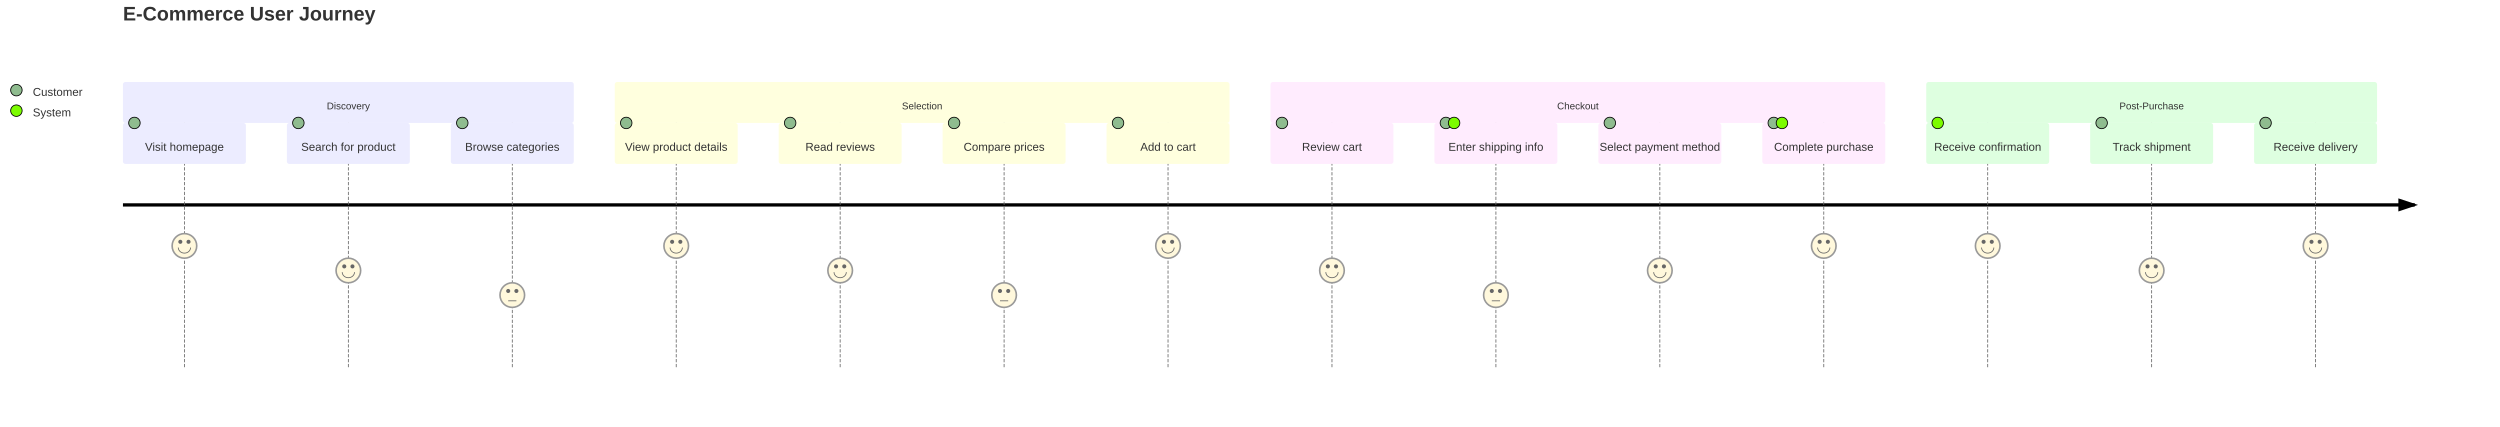
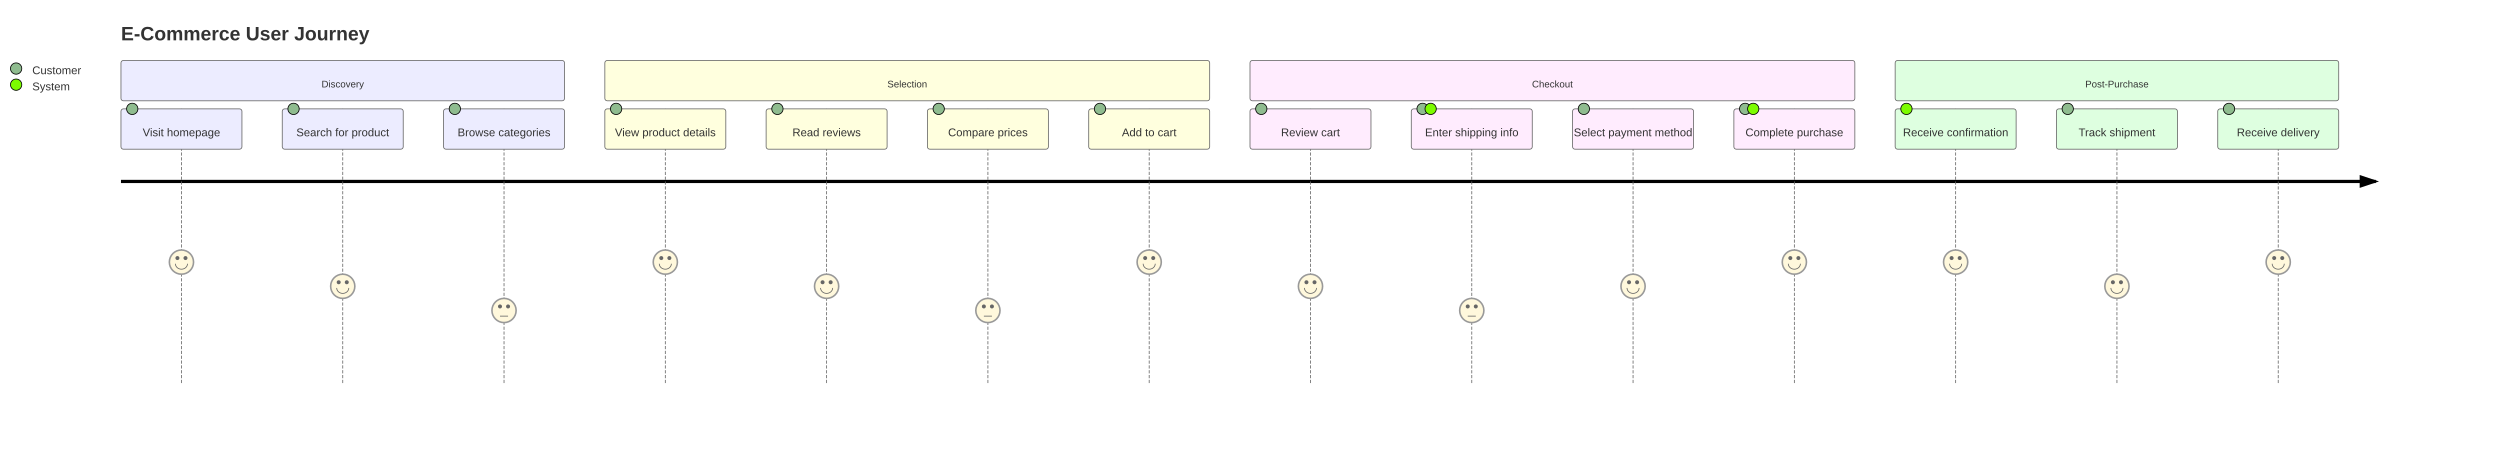
- <svg xmlns="http://www.w3.org/2000/svg" width="3050" height="520" viewBox="0 0 3050 520" class="mermaid">
+ <svg xmlns="http://www.w3.org/2000/svg" width="3100" height="565" viewBox="0 -25 3100 565" class="mermaid">
  <style>

.journey-title {
  font-family: trebuchet ms, verdana, arial, sans-serif;
  fill: #333333;
}
.journey-section text {
  font-family: trebuchet ms, verdana, arial, sans-serif;
}
.task {
  cursor: pointer;
  font-family: trebuchet ms, verdana, arial, sans-serif;
}
.task-line {
  stroke: #666;
  stroke-width: 1px;
  stroke-dasharray: 4 2;
}
.face {
  fill: #FFF8DC;
  stroke: #999;
}
.mouth {
  stroke: #666;
}
.legend {
  fill: #333;
  font-family: trebuchet ms, verdana, arial, sans-serif;
  font-size: 14px;
}
.label {
  font-family: trebuchet ms, verdana, arial, sans-serif;
  color: #333;
  fill: #333;
}
.activity-line {
  fill: none;
}

.section-type-0 {
  fill: #ececff;
}
.task-type-0 {
  fill: #ececff;
}

.section-type-1 {
  fill: #ffffde;
}
.task-type-1 {
  fill: #ffffde;
}

.section-type-2 {
  fill: #ffecfe;
}
.task-type-2 {
  fill: #ffecfe;
}

.section-type-3 {
  fill: #deffe0;
}
.task-type-3 {
  fill: #deffe0;
}

.section-type-4 {
  fill: #ecfffe;
}
.task-type-4 {
  fill: #ecfffe;
}

.section-type-5 {
  fill: #ffdee0;
}
.task-type-5 {
  fill: #ffdee0;
}

.section-type-6 {
  fill: #ffefec;
}
.task-type-6 {
  fill: #ffefec;
}

.section-type-7 {
  fill: #defbff;
}
.task-type-7 {
  fill: #defbff;
}


.actor-0 {
  fill: #8FBC8F;
}

.actor-1 {
  fill: #7CFC00;
}

.actor-2 {
  fill: #00FFFF;
}

.actor-3 {
  fill: #20B2AA;
}

.actor-4 {
  fill: #B0E0E6;
}

.actor-5 {
  fill: #FFFFE0;
}


  </style>
  <defs>
    <marker id="arrowhead" refX="5" refY="2" markerWidth="6" markerHeight="4" orient="auto">
      <path d="M 0,0 V 4 L6,2 Z" />
    </marker>
  </defs>
  <g class="root">
    <g class="clusters">

    </g>
    <g class="edgePaths">
-       <line x1="150" y1="250" x2="2946" y2="250" class="activity-line" stroke="black" marker-end="url(#arrowhead)" stroke-width="4" />
+       <line x1="150" y1="200" x2="2946" y2="200" class="activity-line" stroke-width="4" marker-end="url(#arrowhead)" stroke="black" />
    </g>
    <g class="edgeLabels">

    </g>
    <g class="nodes">
      <g class="actor-legend">
        <g class="actor-legend-0">
-           <circle cx="20" cy="110" r="7" class="actor-0" stroke="#000" fill="#8FBC8F" />
-           <text x="40" y="117" class="legend" text-anchor="start" fill="#333">Customer</text>
+           <circle cx="20" cy="60" r="7" class="actor-0" fill="#8FBC8F" stroke="#000" />
+           <text x="40" y="67" class="legend" text-anchor="start" fill="#333">Customer</text>
        </g>
        <g class="actor-legend-1">
-           <circle cx="20" cy="135" r="7" class="actor-1" fill="#7CFC00" stroke="#000" />
-           <text x="40" y="142" class="legend" fill="#333" text-anchor="start">System</text>
+           <circle cx="20" cy="80" r="7" class="actor-1" fill="#7CFC00" stroke="#000" />
+           <text x="40" y="87" class="legend" fill="#333" text-anchor="start">System</text>
        </g>
      </g>
      <g class="journey-sections">
        <g>
-           <rect x="150" y="100" width="550" height="50" rx="3" ry="3" class="journey-section section-type-0" fill="#191970" />
-           <text x="425" y="130" class="label" text-anchor="middle" dominant-baseline="middle">Discovery</text>
+           <rect x="150" y="50" width="550" height="50" rx="3" ry="3" class="journey-section section-type-0" stroke="#666" />
+           <text x="425" y="80" class="label" text-anchor="middle" dominant-baseline="middle">Discovery</text>
        </g>
        <g>
-           <rect x="750" y="100" width="750" height="50" rx="3" ry="3" class="journey-section section-type-1" fill="#8B008B" />
-           <text x="1125" y="130" class="label" text-anchor="middle" dominant-baseline="middle">Selection</text>
+           <rect x="750" y="50" width="750" height="50" rx="3" ry="3" class="journey-section section-type-1" stroke="#666" />
+           <text x="1125" y="80" class="label" text-anchor="middle" dominant-baseline="middle">Selection</text>
        </g>
        <g>
-           <rect x="1550" y="100" width="750" height="50" rx="3" ry="3" class="journey-section section-type-2" fill="#4B0082" />
-           <text x="1925" y="130" class="label" dominant-baseline="middle" text-anchor="middle">Checkout</text>
+           <rect x="1550" y="50" width="750" height="50" rx="3" ry="3" class="journey-section section-type-2" stroke="#666" />
+           <text x="1925" y="80" class="label" text-anchor="middle" dominant-baseline="middle">Checkout</text>
        </g>
        <g>
-           <rect x="2350" y="100" width="550" height="50" rx="3" ry="3" class="journey-section section-type-3" fill="#2F4F4F" />
-           <text x="2625" y="130" class="label" dominant-baseline="middle" text-anchor="middle">Post-Purchase</text>
+           <rect x="2350" y="50" width="550" height="50" rx="3" ry="3" class="journey-section section-type-3" stroke="#666" />
+           <text x="2625" y="80" class="label" dominant-baseline="middle" text-anchor="middle">Post-Purchase</text>
        </g>
      </g>
      <g class="journey-tasks">
        <g class="task-group task-0" id="task0">
-           <line x1="225" y1="150" x2="225" y2="450" class="task-line" stroke-dasharray="4 2" id="task0" stroke-width="1" stroke="#666" />
-           <g class="face-group">
-             <circle cx="225" cy="300" r="15" class="face" fill="#FFF8DC" stroke-width="2" overflow="visible" />
-             <circle cx="220" cy="295" r="1.5" stroke-width="2" fill="#666" stroke="#666" />
-             <circle cx="230" cy="295" r="1.5" stroke="#666" fill="#666" stroke-width="2" />
-             <path d="M 217.5,302 A 7.5,6.818 0 0,0 232.5,302" class="mouth" fill="none" stroke="#666" />
-           </g>
-           <rect x="150" y="150" width="150" height="50" rx="3" ry="3" class="task task-type-0" fill="#191970" />
-           <g>
-             <circle cx="164" cy="150" r="7" class="actor-0" fill="#8FBC8F" stroke="#000" />
-           </g>
-           <text x="225" y="180" class="label" text-anchor="middle" dominant-baseline="middle" font-size="14px">Visit homepage</text>
+           <line x1="225" y1="110" x2="225" y2="450" class="task-line" stroke-dasharray="4 2" stroke-width="1" id="task0" stroke="#666" />
+           <g class="face-group">
+             <circle cx="225" cy="300" r="15" class="face" stroke-width="2" fill="#FFF8DC" overflow="visible" />
+             <circle cx="220" cy="295" r="1.5" stroke="#666" stroke-width="2" fill="#666" />
+             <circle cx="230" cy="295" r="1.5" fill="#666" stroke="#666" stroke-width="2" />
+             <path d="M 217.5,302 A 7.5,6.818 0 0,0 232.5,302" class="mouth" stroke="#666" fill="none" />
+           </g>
+           <rect x="150" y="110" width="150" height="50" rx="3" ry="3" class="task task-type-0" stroke="#666" />
+           <g>
+             <circle cx="164" cy="110" r="7" class="actor-0" fill="#8FBC8F" stroke="#000" />
+           </g>
+           <text x="225" y="140" class="label" text-anchor="middle" font-size="14px" dominant-baseline="middle">Visit homepage</text>
        </g>
        <g class="task-group task-1" id="task1">
-           <line x1="425" y1="150" x2="425" y2="450" class="task-line" stroke="#666" stroke-width="1" stroke-dasharray="4 2" id="task1" />
-           <g class="face-group">
-             <circle cx="425" cy="330" r="15" class="face" overflow="visible" fill="#FFF8DC" stroke-width="2" />
+           <line x1="425" y1="110" x2="425" y2="450" class="task-line" stroke-dasharray="4 2" stroke="#666" stroke-width="1" id="task1" />
+           <g class="face-group">
+             <circle cx="425" cy="330" r="15" class="face" stroke-width="2" overflow="visible" fill="#FFF8DC" />
            <circle cx="420" cy="325" r="1.5" fill="#666" stroke="#666" stroke-width="2" />
            <circle cx="430" cy="325" r="1.5" fill="#666" stroke="#666" stroke-width="2" />
-             <path d="M 417.5,332 A 7.5,6.818 0 0,0 432.5,332" class="mouth" fill="none" stroke="#666" />
-           </g>
-           <rect x="350" y="150" width="150" height="50" rx="3" ry="3" class="task task-type-0" fill="#191970" />
-           <g>
-             <circle cx="364" cy="150" r="7" class="actor-0" fill="#8FBC8F" stroke="#000" />
-           </g>
-           <text x="425" y="180" class="label" text-anchor="middle" dominant-baseline="middle" font-size="14px">Search for product</text>
+             <path d="M 417.5,332 A 7.5,6.818 0 0,0 432.5,332" class="mouth" stroke="#666" fill="none" />
+           </g>
+           <rect x="350" y="110" width="150" height="50" rx="3" ry="3" class="task task-type-0" stroke="#666" />
+           <g>
+             <circle cx="364" cy="110" r="7" class="actor-0" fill="#8FBC8F" stroke="#000" />
+           </g>
+           <text x="425" y="140" class="label" font-size="14px" text-anchor="middle" dominant-baseline="middle">Search for product</text>
        </g>
        <g class="task-group task-2" id="task2">
-           <line x1="625" y1="150" x2="625" y2="450" class="task-line" stroke-dasharray="4 2" id="task2" stroke="#666" stroke-width="1" />
-           <g class="face-group">
-             <circle cx="625" cy="360" r="15" class="face" overflow="visible" stroke-width="2" fill="#FFF8DC" />
+           <line x1="625" y1="110" x2="625" y2="450" class="task-line" stroke="#666" stroke-dasharray="4 2" stroke-width="1" id="task2" />
+           <g class="face-group">
+             <circle cx="625" cy="360" r="15" class="face" stroke-width="2" overflow="visible" fill="#FFF8DC" />
            <circle cx="620" cy="355" r="1.5" stroke="#666" fill="#666" stroke-width="2" />
-             <circle cx="630" cy="355" r="1.5" stroke="#666" fill="#666" stroke-width="2" />
-             <line x1="620" y1="367" x2="630" y2="367" class="mouth" stroke="#666" stroke-width="1" />
-           </g>
-           <rect x="550" y="150" width="150" height="50" rx="3" ry="3" class="task task-type-0" fill="#191970" />
-           <g>
-             <circle cx="564" cy="150" r="7" class="actor-0" stroke="#000" fill="#8FBC8F" />
-           </g>
-           <text x="625" y="180" class="label" dominant-baseline="middle" text-anchor="middle" font-size="14px">Browse categories</text>
+             <circle cx="630" cy="355" r="1.5" stroke="#666" stroke-width="2" fill="#666" />
+             <line x1="620" y1="367" x2="630" y2="367" class="mouth" stroke-width="1" stroke="#666" />
+           </g>
+           <rect x="550" y="110" width="150" height="50" rx="3" ry="3" class="task task-type-0" stroke="#666" />
+           <g>
+             <circle cx="564" cy="110" r="7" class="actor-0" stroke="#000" fill="#8FBC8F" />
+           </g>
+           <text x="625" y="140" class="label" text-anchor="middle" font-size="14px" dominant-baseline="middle">Browse categories</text>
        </g>
        <g class="task-group task-3" id="task3">
-           <line x1="825" y1="150" x2="825" y2="450" class="task-line" stroke="#666" id="task3" stroke-width="1" stroke-dasharray="4 2" />
-           <g class="face-group">
-             <circle cx="825" cy="300" r="15" class="face" overflow="visible" fill="#FFF8DC" stroke-width="2" />
-             <circle cx="820" cy="295" r="1.5" stroke="#666" fill="#666" stroke-width="2" />
-             <circle cx="830" cy="295" r="1.5" stroke-width="2" stroke="#666" fill="#666" />
+           <line x1="825" y1="110" x2="825" y2="450" class="task-line" stroke-width="1" id="task3" stroke="#666" stroke-dasharray="4 2" />
+           <g class="face-group">
+             <circle cx="825" cy="300" r="15" class="face" stroke-width="2" fill="#FFF8DC" overflow="visible" />
+             <circle cx="820" cy="295" r="1.5" stroke-width="2" fill="#666" stroke="#666" />
+             <circle cx="830" cy="295" r="1.5" stroke="#666" stroke-width="2" fill="#666" />
            <path d="M 817.5,302 A 7.5,6.818 0 0,0 832.5,302" class="mouth" stroke="#666" fill="none" />
          </g>
-           <rect x="750" y="150" width="150" height="50" rx="3" ry="3" class="task task-type-1" fill="#8B008B" />
-           <g>
-             <circle cx="764" cy="150" r="7" class="actor-0" stroke="#000" fill="#8FBC8F" />
-           </g>
-           <text x="825" y="180" class="label" dominant-baseline="middle" font-size="14px" text-anchor="middle">View product details</text>
+           <rect x="750" y="110" width="150" height="50" rx="3" ry="3" class="task task-type-1" stroke="#666" />
+           <g>
+             <circle cx="764" cy="110" r="7" class="actor-0" fill="#8FBC8F" stroke="#000" />
+           </g>
+           <text x="825" y="140" class="label" dominant-baseline="middle" text-anchor="middle" font-size="14px">View product details</text>
        </g>
        <g class="task-group task-4" id="task4">
-           <line x1="1025" y1="150" x2="1025" y2="450" class="task-line" stroke-width="1" stroke-dasharray="4 2" stroke="#666" id="task4" />
-           <g class="face-group">
-             <circle cx="1025" cy="330" r="15" class="face" fill="#FFF8DC" stroke-width="2" overflow="visible" />
-             <circle cx="1020" cy="325" r="1.5" stroke-width="2" fill="#666" stroke="#666" />
+           <line x1="1025" y1="110" x2="1025" y2="450" class="task-line" stroke-width="1" stroke-dasharray="4 2" stroke="#666" id="task4" />
+           <g class="face-group">
+             <circle cx="1025" cy="330" r="15" class="face" stroke-width="2" overflow="visible" fill="#FFF8DC" />
+             <circle cx="1020" cy="325" r="1.5" stroke-width="2" stroke="#666" fill="#666" />
            <circle cx="1030" cy="325" r="1.5" stroke="#666" stroke-width="2" fill="#666" />
-             <path d="M 1017.5,332 A 7.5,6.818 0 0,0 1032.5,332" class="mouth" fill="none" stroke="#666" />
-           </g>
-           <rect x="950" y="150" width="150" height="50" rx="3" ry="3" class="task task-type-1" fill="#8B008B" />
-           <g>
-             <circle cx="964" cy="150" r="7" class="actor-0" stroke="#000" fill="#8FBC8F" />
-           </g>
-           <text x="1025" y="180" class="label" dominant-baseline="middle" font-size="14px" text-anchor="middle">Read reviews</text>
+             <path d="M 1017.5,332 A 7.5,6.818 0 0,0 1032.5,332" class="mouth" stroke="#666" fill="none" />
+           </g>
+           <rect x="950" y="110" width="150" height="50" rx="3" ry="3" class="task task-type-1" stroke="#666" />
+           <g>
+             <circle cx="964" cy="110" r="7" class="actor-0" stroke="#000" fill="#8FBC8F" />
+           </g>
+           <text x="1025" y="140" class="label" text-anchor="middle" dominant-baseline="middle" font-size="14px">Read reviews</text>
        </g>
        <g class="task-group task-5" id="task5">
-           <line x1="1225" y1="150" x2="1225" y2="450" class="task-line" id="task5" stroke="#666" stroke-dasharray="4 2" stroke-width="1" />
-           <g class="face-group">
-             <circle cx="1225" cy="360" r="15" class="face" stroke-width="2" fill="#FFF8DC" overflow="visible" />
-             <circle cx="1220" cy="355" r="1.5" stroke="#666" fill="#666" stroke-width="2" />
-             <circle cx="1230" cy="355" r="1.5" stroke="#666" stroke-width="2" fill="#666" />
-             <line x1="1220" y1="367" x2="1230" y2="367" class="mouth" stroke="#666" stroke-width="1" />
-           </g>
-           <rect x="1150" y="150" width="150" height="50" rx="3" ry="3" class="task task-type-1" fill="#8B008B" />
-           <g>
-             <circle cx="1164" cy="150" r="7" class="actor-0" fill="#8FBC8F" stroke="#000" />
-           </g>
-           <text x="1225" y="180" class="label" text-anchor="middle" dominant-baseline="middle" font-size="14px">Compare prices</text>
+           <line x1="1225" y1="110" x2="1225" y2="450" class="task-line" stroke-dasharray="4 2" id="task5" stroke-width="1" stroke="#666" />
+           <g class="face-group">
+             <circle cx="1225" cy="360" r="15" class="face" fill="#FFF8DC" stroke-width="2" overflow="visible" />
+             <circle cx="1220" cy="355" r="1.5" stroke="#666" stroke-width="2" fill="#666" />
+             <circle cx="1230" cy="355" r="1.5" fill="#666" stroke="#666" stroke-width="2" />
+             <line x1="1220" y1="367" x2="1230" y2="367" class="mouth" stroke-width="1" stroke="#666" />
+           </g>
+           <rect x="1150" y="110" width="150" height="50" rx="3" ry="3" class="task task-type-1" stroke="#666" />
+           <g>
+             <circle cx="1164" cy="110" r="7" class="actor-0" fill="#8FBC8F" stroke="#000" />
+           </g>
+           <text x="1225" y="140" class="label" text-anchor="middle" font-size="14px" dominant-baseline="middle">Compare prices</text>
        </g>
        <g class="task-group task-6" id="task6">
-           <line x1="1425" y1="150" x2="1425" y2="450" class="task-line" stroke-width="1" id="task6" stroke-dasharray="4 2" stroke="#666" />
-           <g class="face-group">
-             <circle cx="1425" cy="300" r="15" class="face" fill="#FFF8DC" stroke-width="2" overflow="visible" />
-             <circle cx="1420" cy="295" r="1.5" fill="#666" stroke-width="2" stroke="#666" />
-             <circle cx="1430" cy="295" r="1.5" stroke="#666" fill="#666" stroke-width="2" />
+           <line x1="1425" y1="110" x2="1425" y2="450" class="task-line" stroke="#666" id="task6" stroke-dasharray="4 2" stroke-width="1" />
+           <g class="face-group">
+             <circle cx="1425" cy="300" r="15" class="face" overflow="visible" fill="#FFF8DC" stroke-width="2" />
+             <circle cx="1420" cy="295" r="1.5" stroke-width="2" fill="#666" stroke="#666" />
+             <circle cx="1430" cy="295" r="1.5" stroke="#666" stroke-width="2" fill="#666" />
            <path d="M 1417.5,302 A 7.5,6.818 0 0,0 1432.5,302" class="mouth" stroke="#666" fill="none" />
          </g>
-           <rect x="1350" y="150" width="150" height="50" rx="3" ry="3" class="task task-type-1" fill="#8B008B" />
-           <g>
-             <circle cx="1364" cy="150" r="7" class="actor-0" fill="#8FBC8F" stroke="#000" />
-           </g>
-           <text x="1425" y="180" class="label" text-anchor="middle" font-size="14px" dominant-baseline="middle">Add to cart</text>
+           <rect x="1350" y="110" width="150" height="50" rx="3" ry="3" class="task task-type-1" stroke="#666" />
+           <g>
+             <circle cx="1364" cy="110" r="7" class="actor-0" fill="#8FBC8F" stroke="#000" />
+           </g>
+           <text x="1425" y="140" class="label" text-anchor="middle" font-size="14px" dominant-baseline="middle">Add to cart</text>
        </g>
        <g class="task-group task-7" id="task7">
-           <line x1="1625" y1="150" x2="1625" y2="450" class="task-line" stroke-dasharray="4 2" id="task7" stroke-width="1" stroke="#666" />
-           <g class="face-group">
-             <circle cx="1625" cy="330" r="15" class="face" overflow="visible" stroke-width="2" fill="#FFF8DC" />
+           <line x1="1625" y1="110" x2="1625" y2="450" class="task-line" id="task7" stroke-dasharray="4 2" stroke-width="1" stroke="#666" />
+           <g class="face-group">
+             <circle cx="1625" cy="330" r="15" class="face" stroke-width="2" overflow="visible" fill="#FFF8DC" />
            <circle cx="1620" cy="325" r="1.5" stroke-width="2" stroke="#666" fill="#666" />
-             <circle cx="1630" cy="325" r="1.5" stroke-width="2" stroke="#666" fill="#666" />
-             <path d="M 1617.5,332 A 7.5,6.818 0 0,0 1632.5,332" class="mouth" fill="none" stroke="#666" />
-           </g>
-           <rect x="1550" y="150" width="150" height="50" rx="3" ry="3" class="task task-type-2" fill="#4B0082" />
-           <g>
-             <circle cx="1564" cy="150" r="7" class="actor-0" fill="#8FBC8F" stroke="#000" />
-           </g>
-           <text x="1625" y="180" class="label" text-anchor="middle" font-size="14px" dominant-baseline="middle">Review cart</text>
+             <circle cx="1630" cy="325" r="1.5" stroke-width="2" fill="#666" stroke="#666" />
+             <path d="M 1617.5,332 A 7.5,6.818 0 0,0 1632.5,332" class="mouth" stroke="#666" fill="none" />
+           </g>
+           <rect x="1550" y="110" width="150" height="50" rx="3" ry="3" class="task task-type-2" stroke="#666" />
+           <g>
+             <circle cx="1564" cy="110" r="7" class="actor-0" fill="#8FBC8F" stroke="#000" />
+           </g>
+           <text x="1625" y="140" class="label" font-size="14px" dominant-baseline="middle" text-anchor="middle">Review cart</text>
        </g>
        <g class="task-group task-8" id="task8">
-           <line x1="1825" y1="150" x2="1825" y2="450" class="task-line" stroke="#666" stroke-width="1" stroke-dasharray="4 2" id="task8" />
+           <line x1="1825" y1="110" x2="1825" y2="450" class="task-line" stroke-width="1" stroke-dasharray="4 2" stroke="#666" id="task8" />
          <g class="face-group">
            <circle cx="1825" cy="360" r="15" class="face" fill="#FFF8DC" stroke-width="2" overflow="visible" />
-             <circle cx="1820" cy="355" r="1.5" stroke-width="2" stroke="#666" fill="#666" />
-             <circle cx="1830" cy="355" r="1.5" stroke="#666" stroke-width="2" fill="#666" />
+             <circle cx="1820" cy="355" r="1.5" fill="#666" stroke="#666" stroke-width="2" />
+             <circle cx="1830" cy="355" r="1.5" stroke="#666" fill="#666" stroke-width="2" />
            <line x1="1820" y1="367" x2="1830" y2="367" class="mouth" stroke="#666" stroke-width="1" />
          </g>
-           <rect x="1750" y="150" width="150" height="50" rx="3" ry="3" class="task task-type-2" fill="#4B0082" />
-           <g>
-             <circle cx="1764" cy="150" r="7" class="actor-0" fill="#8FBC8F" stroke="#000" />
-           </g>
-           <g>
-             <circle cx="1774" cy="150" r="7" class="actor-1" stroke="#000" fill="#7CFC00" />
-           </g>
-           <text x="1825" y="180" class="label" text-anchor="middle" font-size="14px" dominant-baseline="middle">Enter shipping info</text>
+           <rect x="1750" y="110" width="150" height="50" rx="3" ry="3" class="task task-type-2" stroke="#666" />
+           <g>
+             <circle cx="1764" cy="110" r="7" class="actor-0" stroke="#000" fill="#8FBC8F" />
+           </g>
+           <g>
+             <circle cx="1774" cy="110" r="7" class="actor-1" fill="#7CFC00" stroke="#000" />
+           </g>
+           <text x="1825" y="140" class="label" dominant-baseline="middle" text-anchor="middle" font-size="14px">Enter shipping info</text>
        </g>
        <g class="task-group task-9" id="task9">
-           <line x1="2025" y1="150" x2="2025" y2="450" class="task-line" stroke-width="1" stroke="#666" stroke-dasharray="4 2" id="task9" />
+           <line x1="2025" y1="110" x2="2025" y2="450" class="task-line" stroke-width="1" stroke="#666" id="task9" stroke-dasharray="4 2" />
          <g class="face-group">
            <circle cx="2025" cy="330" r="15" class="face" fill="#FFF8DC" stroke-width="2" overflow="visible" />
-             <circle cx="2020" cy="325" r="1.5" fill="#666" stroke="#666" stroke-width="2" />
-             <circle cx="2030" cy="325" r="1.5" fill="#666" stroke="#666" stroke-width="2" />
-             <path d="M 2017.5,332 A 7.5,6.818 0 0,0 2032.5,332" class="mouth" fill="none" stroke="#666" />
-           </g>
-           <rect x="1950" y="150" width="150" height="50" rx="3" ry="3" class="task task-type-2" fill="#4B0082" />
-           <g>
-             <circle cx="1964" cy="150" r="7" class="actor-0" fill="#8FBC8F" stroke="#000" />
-           </g>
-           <text x="2025" y="180" class="label" text-anchor="middle" dominant-baseline="middle" font-size="14px">Select payment method</text>
+             <circle cx="2020" cy="325" r="1.5" stroke-width="2" fill="#666" stroke="#666" />
+             <circle cx="2030" cy="325" r="1.5" stroke-width="2" fill="#666" stroke="#666" />
+             <path d="M 2017.5,332 A 7.5,6.818 0 0,0 2032.5,332" class="mouth" stroke="#666" fill="none" />
+           </g>
+           <rect x="1950" y="110" width="150" height="50" rx="3" ry="3" class="task task-type-2" stroke="#666" />
+           <g>
+             <circle cx="1964" cy="110" r="7" class="actor-0" stroke="#000" fill="#8FBC8F" />
+           </g>
+           <text x="2025" y="140" class="label" dominant-baseline="middle" text-anchor="middle" font-size="14px">Select payment method</text>
        </g>
        <g class="task-group task-10" id="task10">
-           <line x1="2225" y1="150" x2="2225" y2="450" class="task-line" stroke-dasharray="4 2" stroke="#666" id="task10" stroke-width="1" />
-           <g class="face-group">
-             <circle cx="2225" cy="300" r="15" class="face" overflow="visible" stroke-width="2" fill="#FFF8DC" />
-             <circle cx="2220" cy="295" r="1.5" stroke="#666" fill="#666" stroke-width="2" />
-             <circle cx="2230" cy="295" r="1.5" stroke="#666" stroke-width="2" fill="#666" />
+           <line x1="2225" y1="110" x2="2225" y2="450" class="task-line" stroke-width="1" id="task10" stroke="#666" stroke-dasharray="4 2" />
+           <g class="face-group">
+             <circle cx="2225" cy="300" r="15" class="face" fill="#FFF8DC" overflow="visible" stroke-width="2" />
+             <circle cx="2220" cy="295" r="1.5" stroke-width="2" stroke="#666" fill="#666" />
+             <circle cx="2230" cy="295" r="1.5" fill="#666" stroke-width="2" stroke="#666" />
            <path d="M 2217.5,302 A 7.5,6.818 0 0,0 2232.5,302" class="mouth" stroke="#666" fill="none" />
          </g>
-           <rect x="2150" y="150" width="150" height="50" rx="3" ry="3" class="task task-type-2" fill="#4B0082" />
-           <g>
-             <circle cx="2164" cy="150" r="7" class="actor-0" fill="#8FBC8F" stroke="#000" />
-           </g>
-           <g>
-             <circle cx="2174" cy="150" r="7" class="actor-1" fill="#7CFC00" stroke="#000" />
-           </g>
-           <text x="2225" y="180" class="label" dominant-baseline="middle" font-size="14px" text-anchor="middle">Complete purchase</text>
+           <rect x="2150" y="110" width="150" height="50" rx="3" ry="3" class="task task-type-2" stroke="#666" />
+           <g>
+             <circle cx="2164" cy="110" r="7" class="actor-0" stroke="#000" fill="#8FBC8F" />
+           </g>
+           <g>
+             <circle cx="2174" cy="110" r="7" class="actor-1" stroke="#000" fill="#7CFC00" />
+           </g>
+           <text x="2225" y="140" class="label" dominant-baseline="middle" text-anchor="middle" font-size="14px">Complete purchase</text>
        </g>
        <g class="task-group task-11" id="task11">
-           <line x1="2425" y1="150" x2="2425" y2="450" class="task-line" stroke-dasharray="4 2" id="task11" stroke="#666" stroke-width="1" />
-           <g class="face-group">
-             <circle cx="2425" cy="300" r="15" class="face" overflow="visible" stroke-width="2" fill="#FFF8DC" />
-             <circle cx="2420" cy="295" r="1.5" fill="#666" stroke="#666" stroke-width="2" />
-             <circle cx="2430" cy="295" r="1.5" stroke-width="2" fill="#666" stroke="#666" />
+           <line x1="2425" y1="110" x2="2425" y2="450" class="task-line" stroke-width="1" stroke-dasharray="4 2" id="task11" stroke="#666" />
+           <g class="face-group">
+             <circle cx="2425" cy="300" r="15" class="face" stroke-width="2" overflow="visible" fill="#FFF8DC" />
+             <circle cx="2420" cy="295" r="1.5" stroke-width="2" fill="#666" stroke="#666" />
+             <circle cx="2430" cy="295" r="1.5" fill="#666" stroke-width="2" stroke="#666" />
            <path d="M 2417.5,302 A 7.5,6.818 0 0,0 2432.5,302" class="mouth" fill="none" stroke="#666" />
          </g>
-           <rect x="2350" y="150" width="150" height="50" rx="3" ry="3" class="task task-type-3" fill="#2F4F4F" />
-           <g>
-             <circle cx="2364" cy="150" r="7" class="actor-1" fill="#7CFC00" stroke="#000" />
-           </g>
-           <text x="2425" y="180" class="label" dominant-baseline="middle" font-size="14px" text-anchor="middle">Receive confirmation</text>
+           <rect x="2350" y="110" width="150" height="50" rx="3" ry="3" class="task task-type-3" stroke="#666" />
+           <g>
+             <circle cx="2364" cy="110" r="7" class="actor-1" fill="#7CFC00" stroke="#000" />
+           </g>
+           <text x="2425" y="140" class="label" text-anchor="middle" dominant-baseline="middle" font-size="14px">Receive confirmation</text>
        </g>
        <g class="task-group task-12" id="task12">
-           <line x1="2625" y1="150" x2="2625" y2="450" class="task-line" id="task12" stroke-width="1" stroke="#666" stroke-dasharray="4 2" />
+           <line x1="2625" y1="110" x2="2625" y2="450" class="task-line" stroke-dasharray="4 2" stroke="#666" stroke-width="1" id="task12" />
          <g class="face-group">
            <circle cx="2625" cy="330" r="15" class="face" stroke-width="2" fill="#FFF8DC" overflow="visible" />
-             <circle cx="2620" cy="325" r="1.5" stroke="#666" fill="#666" stroke-width="2" />
+             <circle cx="2620" cy="325" r="1.5" fill="#666" stroke="#666" stroke-width="2" />
            <circle cx="2630" cy="325" r="1.5" stroke-width="2" stroke="#666" fill="#666" />
            <path d="M 2617.5,332 A 7.5,6.818 0 0,0 2632.5,332" class="mouth" fill="none" stroke="#666" />
          </g>
-           <rect x="2550" y="150" width="150" height="50" rx="3" ry="3" class="task task-type-3" fill="#2F4F4F" />
-           <g>
-             <circle cx="2564" cy="150" r="7" class="actor-0" stroke="#000" fill="#8FBC8F" />
-           </g>
-           <text x="2625" y="180" class="label" font-size="14px" dominant-baseline="middle" text-anchor="middle">Track shipment</text>
+           <rect x="2550" y="110" width="150" height="50" rx="3" ry="3" class="task task-type-3" stroke="#666" />
+           <g>
+             <circle cx="2564" cy="110" r="7" class="actor-0" fill="#8FBC8F" stroke="#000" />
+           </g>
+           <text x="2625" y="140" class="label" text-anchor="middle" font-size="14px" dominant-baseline="middle">Track shipment</text>
        </g>
        <g class="task-group task-13" id="task13">
-           <line x1="2825" y1="150" x2="2825" y2="450" class="task-line" stroke="#666" stroke-width="1" stroke-dasharray="4 2" id="task13" />
-           <g class="face-group">
-             <circle cx="2825" cy="300" r="15" class="face" overflow="visible" stroke-width="2" fill="#FFF8DC" />
-             <circle cx="2820" cy="295" r="1.5" stroke-width="2" stroke="#666" fill="#666" />
-             <circle cx="2830" cy="295" r="1.5" stroke-width="2" stroke="#666" fill="#666" />
-             <path d="M 2817.5,302 A 7.5,6.818 0 0,0 2832.5,302" class="mouth" fill="none" stroke="#666" />
-           </g>
-           <rect x="2750" y="150" width="150" height="50" rx="3" ry="3" class="task task-type-3" fill="#2F4F4F" />
-           <g>
-             <circle cx="2764" cy="150" r="7" class="actor-0" fill="#8FBC8F" stroke="#000" />
-           </g>
-           <text x="2825" y="180" class="label" text-anchor="middle" font-size="14px" dominant-baseline="middle">Receive delivery</text>
+           <line x1="2825" y1="110" x2="2825" y2="450" class="task-line" stroke-width="1" id="task13" stroke="#666" stroke-dasharray="4 2" />
+           <g class="face-group">
+             <circle cx="2825" cy="300" r="15" class="face" overflow="visible" fill="#FFF8DC" stroke-width="2" />
+             <circle cx="2820" cy="295" r="1.5" stroke="#666" stroke-width="2" fill="#666" />
+             <circle cx="2830" cy="295" r="1.5" stroke-width="2" fill="#666" stroke="#666" />
+             <path d="M 2817.5,302 A 7.5,6.818 0 0,0 2832.5,302" class="mouth" stroke="#666" fill="none" />
+           </g>
+           <rect x="2750" y="110" width="150" height="50" rx="3" ry="3" class="task task-type-3" stroke="#666" />
+           <g>
+             <circle cx="2764" cy="110" r="7" class="actor-0" stroke="#000" fill="#8FBC8F" />
+           </g>
+           <text x="2825" y="140" class="label" font-size="14px" text-anchor="middle" dominant-baseline="middle">Receive delivery</text>
        </g>
      </g>
-       <text x="150" y="25" class="journey-title" font-weight="bold" font-size="4ex" fill="#333333">E-Commerce User Journey</text>
+       <text x="150" y="25" class="journey-title" font-size="4ex" font-weight="bold" fill="#333333">E-Commerce User Journey</text>
    </g>
  </g>
</svg>
